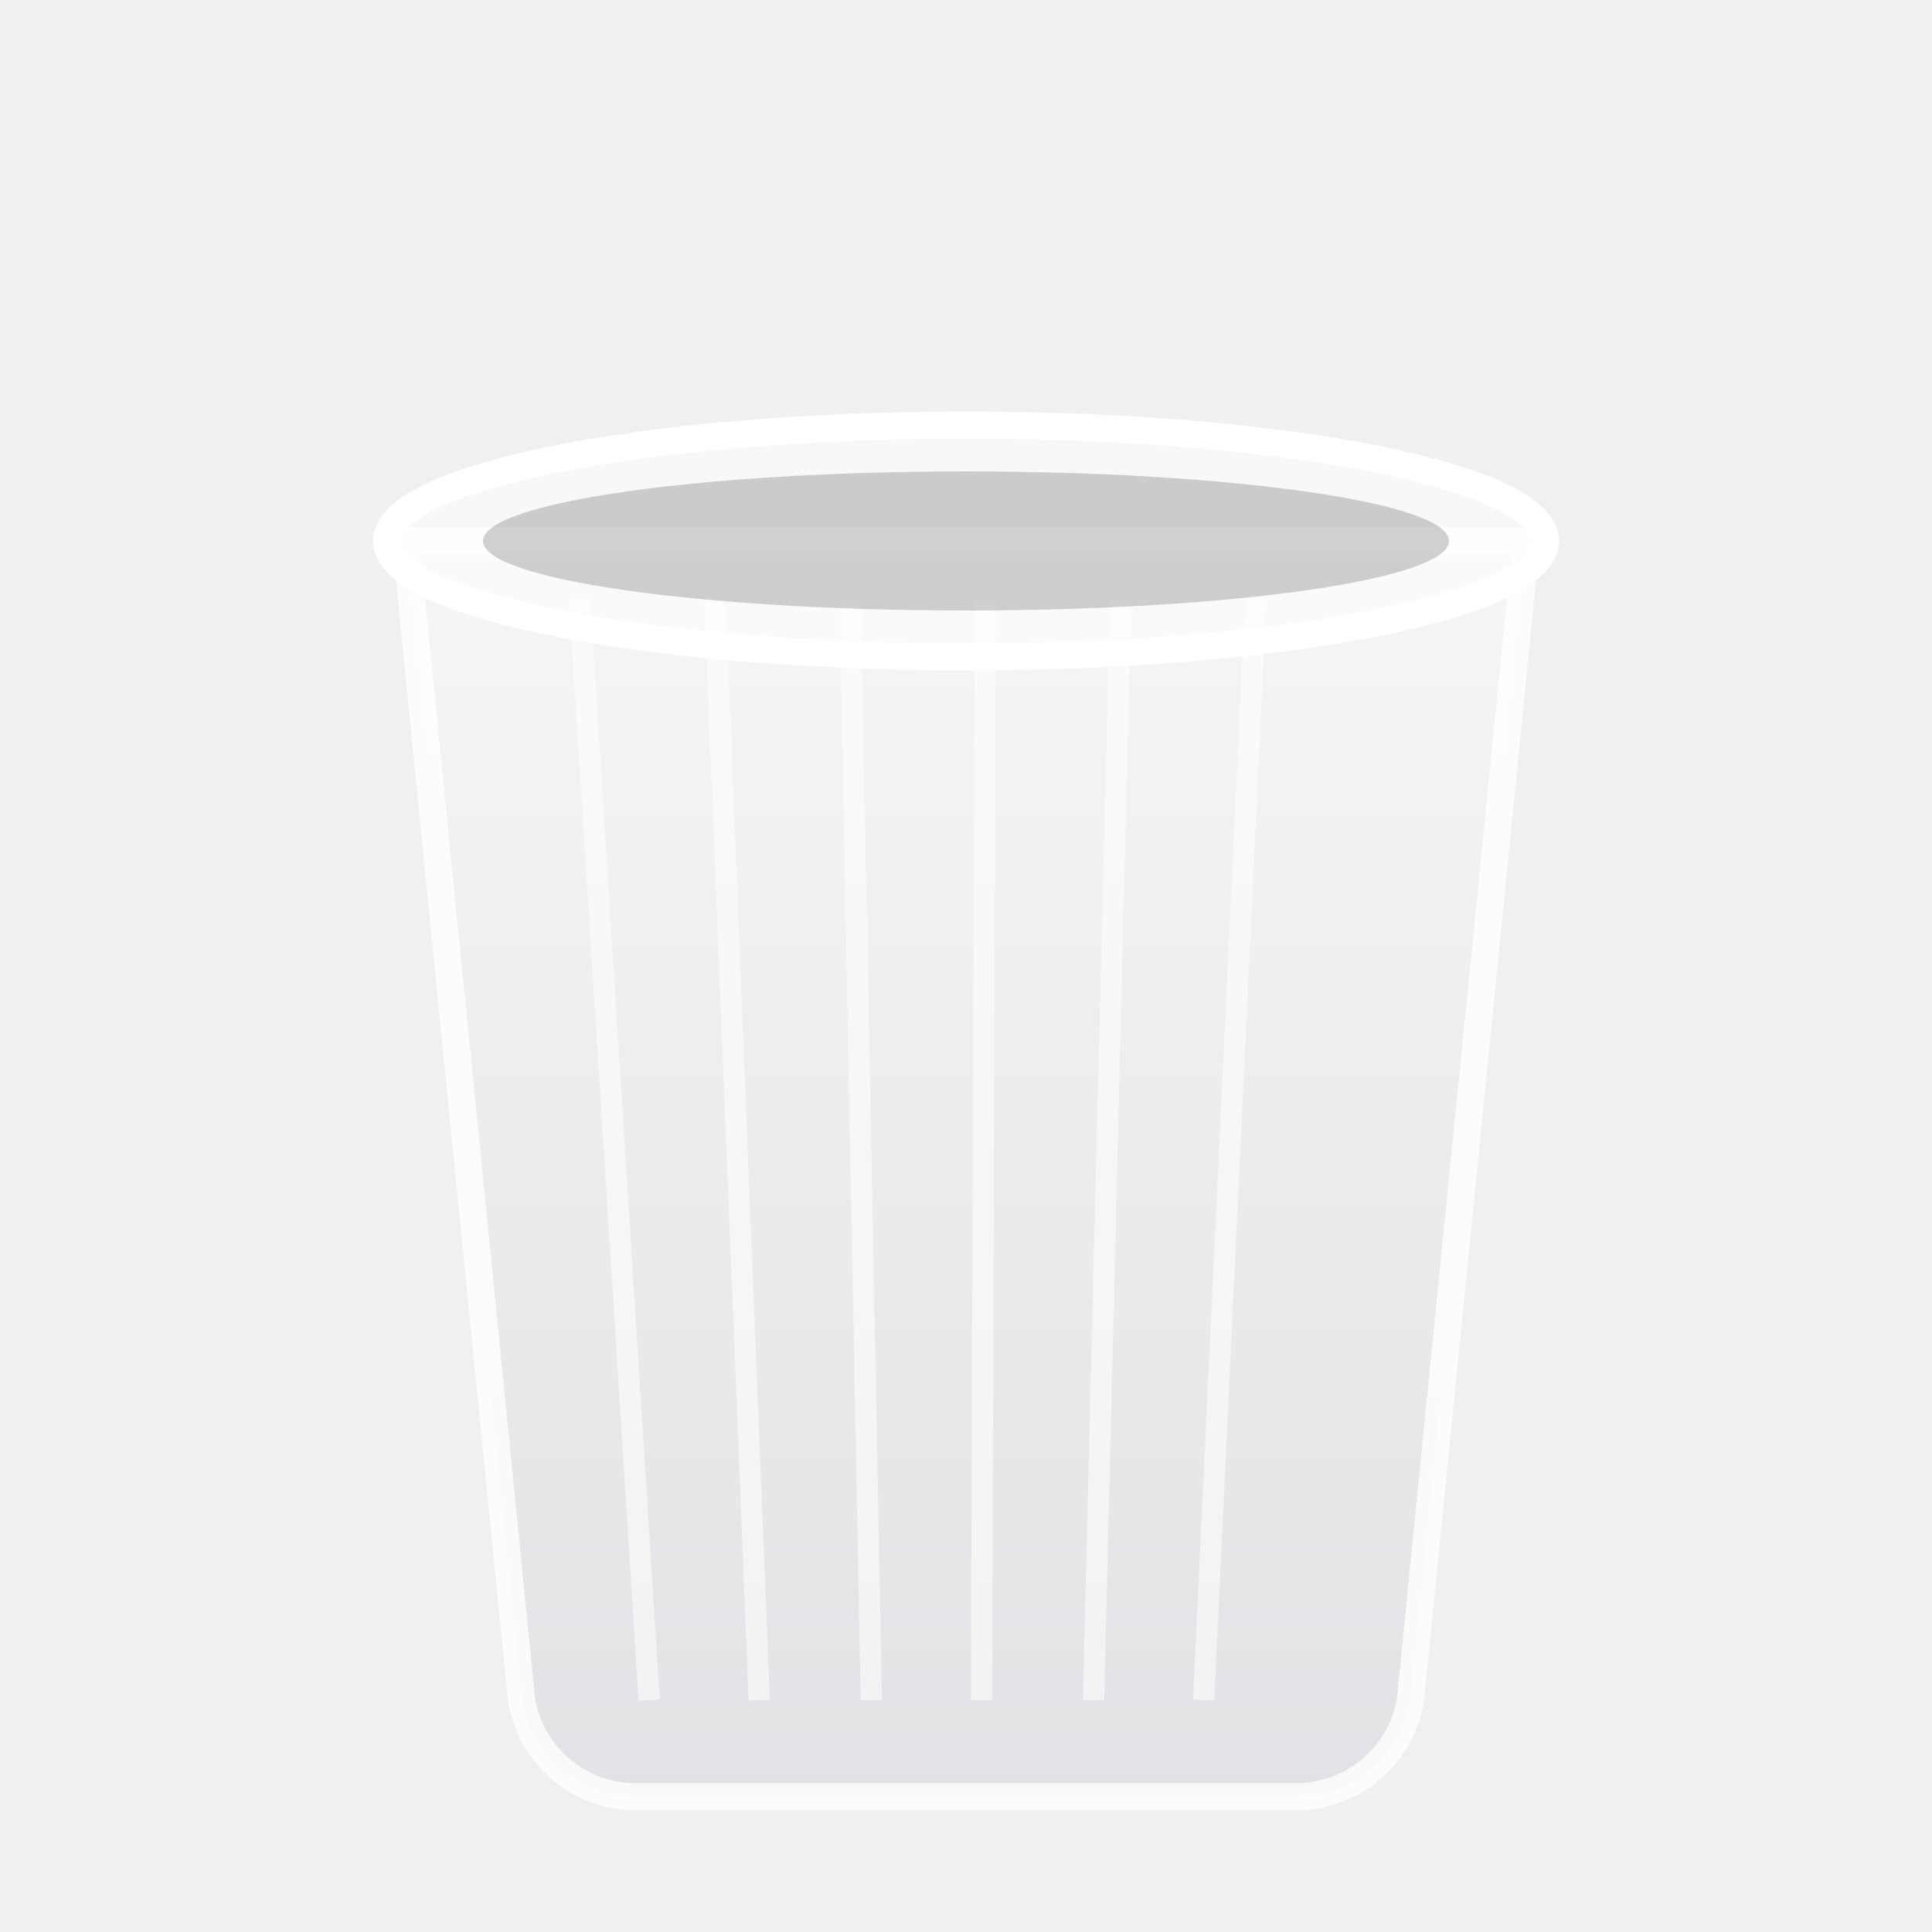
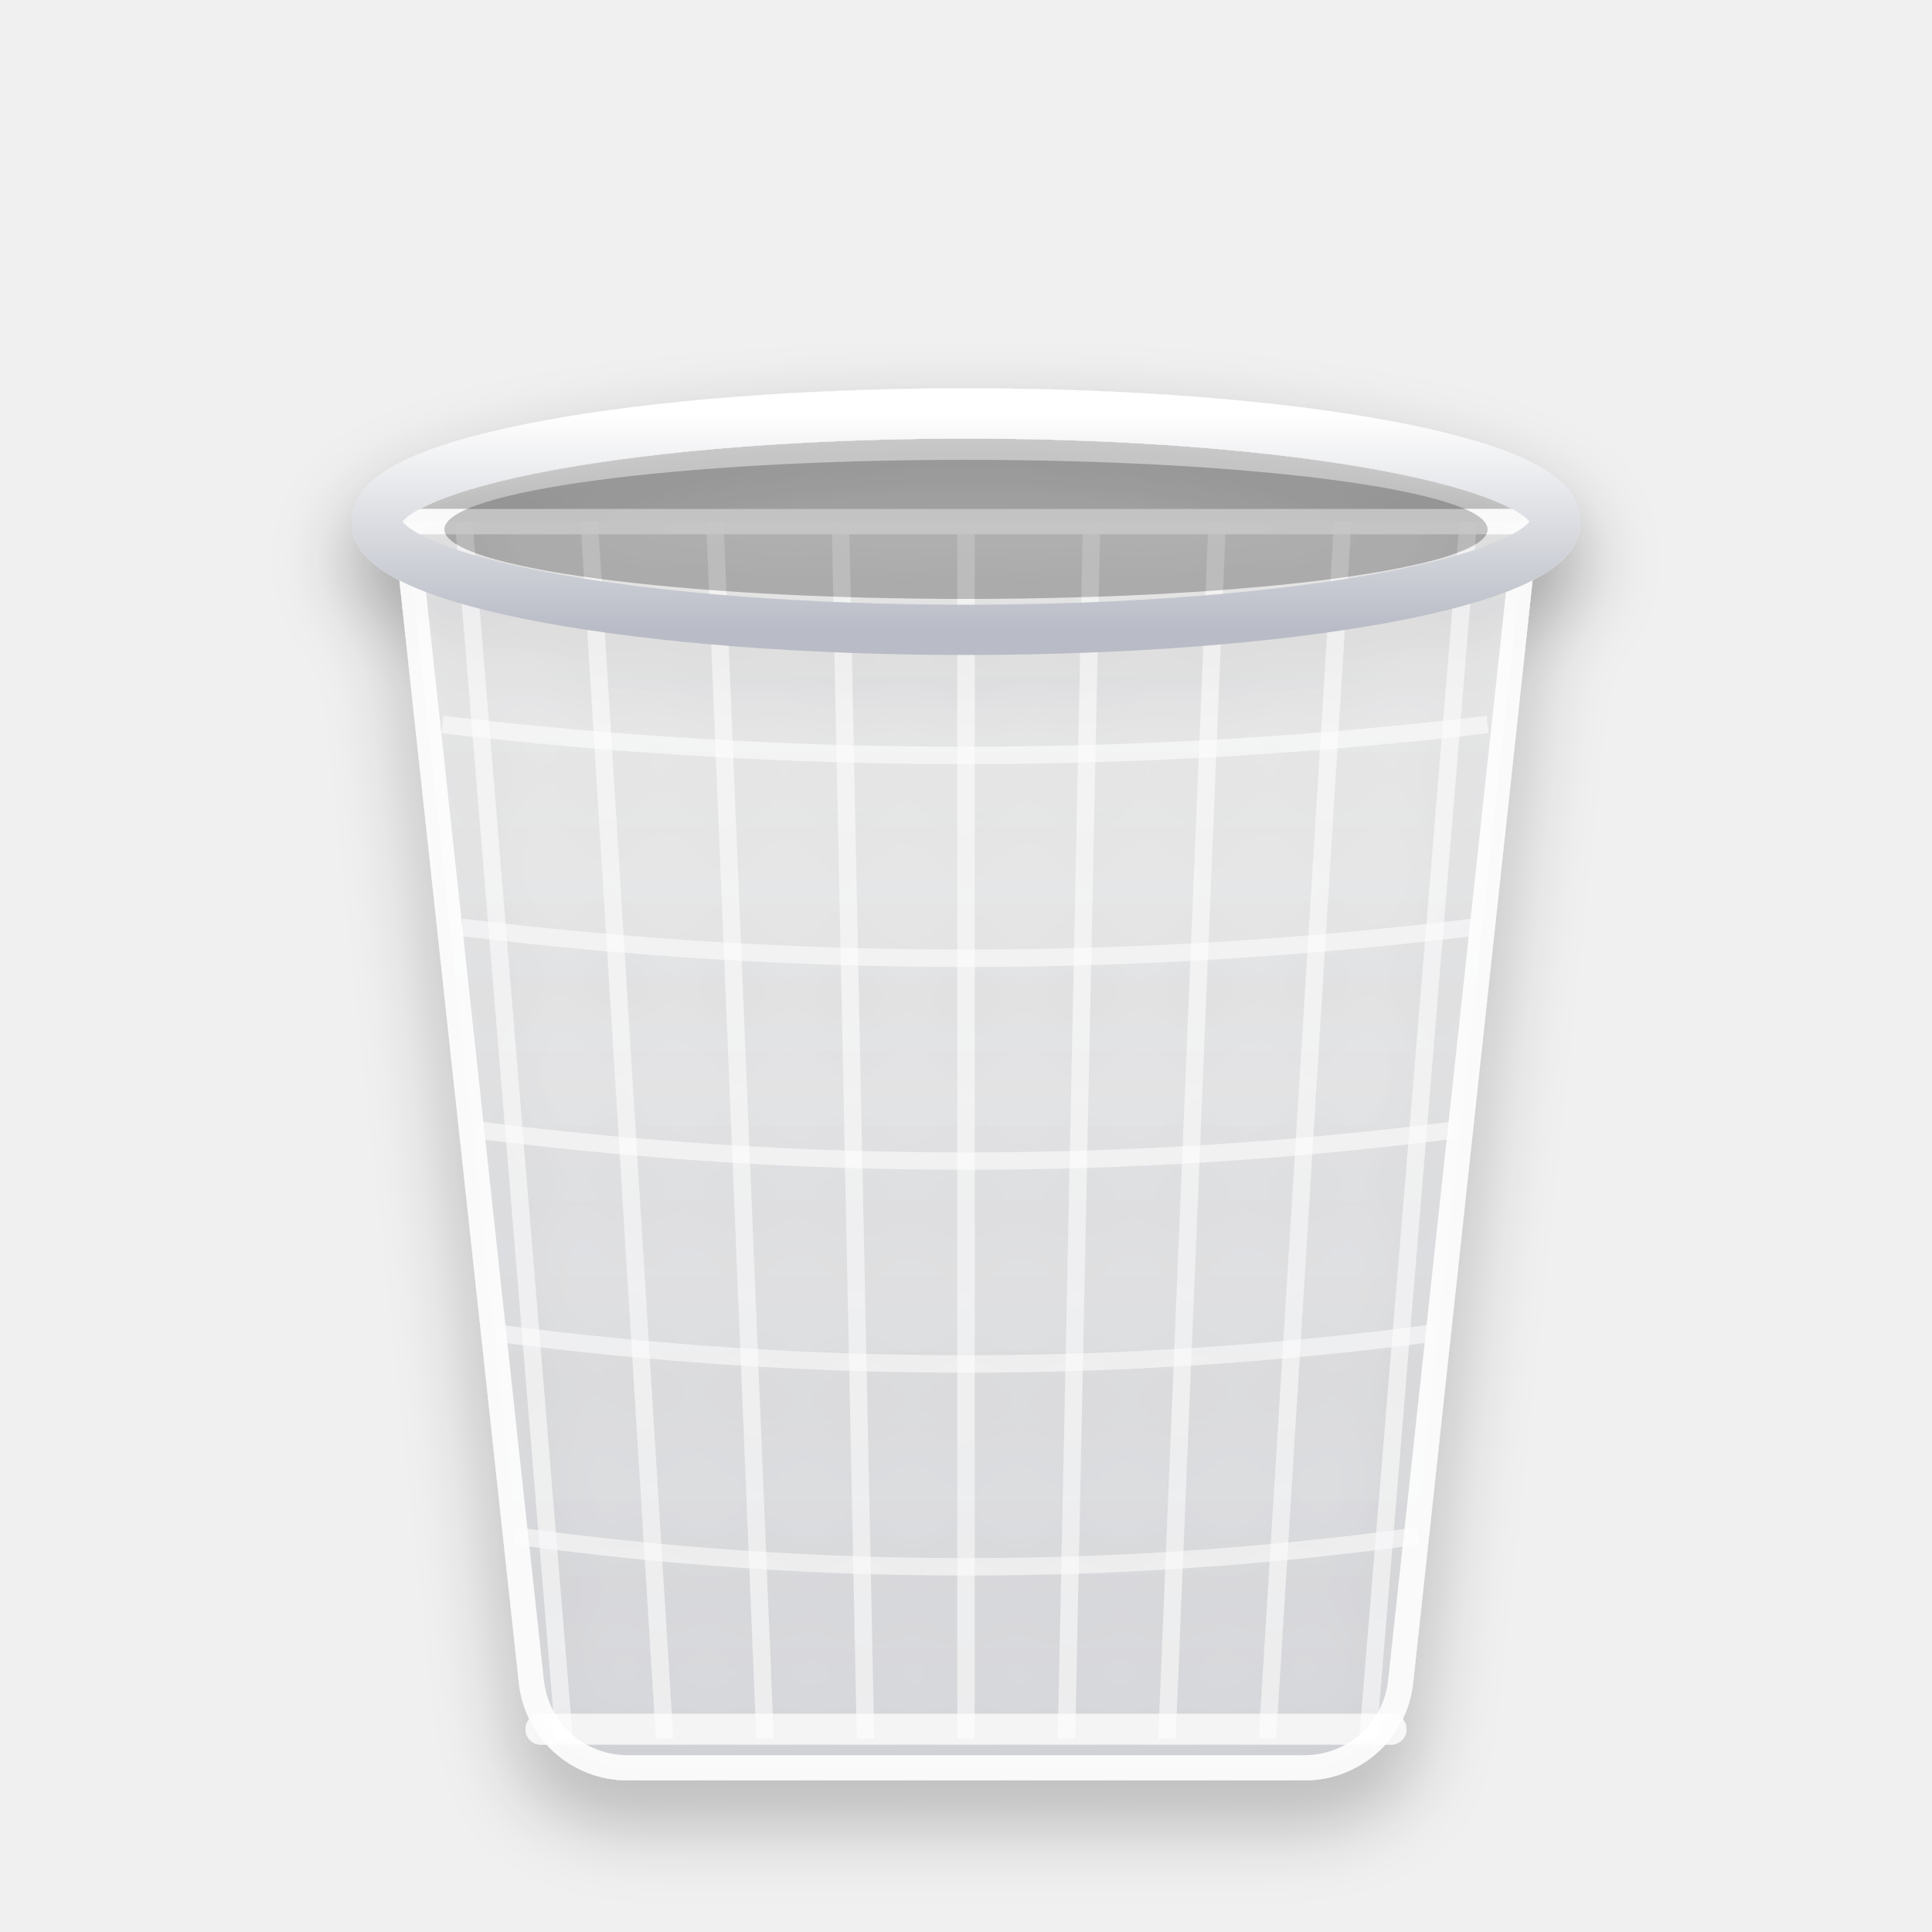
<svg xmlns="http://www.w3.org/2000/svg" viewBox="0 0 100 100">
  <defs>
    <linearGradient id="glass" x1="0" y1="0" x2="0" y2="1">
      <stop offset="0" stop-color="#ffffff" />
-       <stop offset="1" stop-color="#c9cbd3" />
+       <stop offset="1" stop-color="#c5c8d2" />
    </linearGradient>
+     <linearGradient id="rimg" x1="0" y1="0" x2="0" y2="1">
+       <stop offset="0" stop-color="#ffffff" />
+       <stop offset="1" stop-color="#b9bcc6" />
+     </linearGradient>
+     <filter id="sh" x="-30%" y="-30%" width="160%" height="170%">
+       <feDropShadow dx="0" dy="2" stdDeviation="2" flood-color="#000" flood-opacity=".35" />
+     </filter>
  </defs>
-   <path d="M21 28h58l-6 60a6 6 0 0 1-6 5H33a6 6 0 0 1-6-5z" fill="url(#glass)" fill-opacity=".38" stroke="#fff" stroke-opacity=".8" stroke-width="1.4" />
-   <line x1="30" y1="31" x2="33.6" y2="88" stroke="#fff" stroke-opacity=".55" stroke-width="1.1" />
-   <line x1="37" y1="31" x2="39.3" y2="88" stroke="#fff" stroke-opacity=".55" stroke-width="1.1" />
-   <line x1="44" y1="31" x2="45.1" y2="88" stroke="#fff" stroke-opacity=".55" stroke-width="1.1" />
-   <line x1="51" y1="31" x2="50.8" y2="88" stroke="#fff" stroke-opacity=".55" stroke-width="1.1" />
-   <line x1="58" y1="31" x2="56.6" y2="88" stroke="#fff" stroke-opacity=".55" stroke-width="1.1" />
-   <line x1="65" y1="31" x2="62.3" y2="88" stroke="#fff" stroke-opacity=".55" stroke-width="1.1" />
-   <ellipse cx="50" cy="28" rx="30" ry="6" fill="#fff" fill-opacity=".55" stroke="#fff" stroke-width="1.4" />
-   <ellipse cx="50" cy="28" rx="25" ry="3.6" fill="#000" fill-opacity=".18" />
+   <g filter="url(#sh)">
+     <path d="M21 27h58l-6.5 60a5 5 0 0 1-5 4.5H32.5a5 5 0 0 1-5-4.5z" fill="url(#glass)" fill-opacity=".3" stroke="#fff" stroke-opacity=".85" stroke-width="1.3" />
+     <g stroke="#fff" stroke-opacity=".5" stroke-width=".9">
+       <line x1="24.0" y1="27" x2="29.2" y2="90" />
+       <line x1="30.5" y1="27" x2="34.4" y2="90" />
+       <line x1="37.0" y1="27" x2="39.6" y2="90" />
+       <line x1="43.5" y1="27" x2="44.8" y2="90" />
+       <line x1="50.0" y1="27" x2="50.0" y2="90" />
+       <line x1="56.5" y1="27" x2="55.2" y2="90" />
+       <line x1="63.0" y1="27" x2="60.4" y2="90" />
+       <line x1="69.5" y1="27" x2="65.6" y2="90" />
+       <line x1="76.0" y1="27" x2="70.8" y2="90" />
+       <path d="M22.9 37.5q27.1 3.2 54.1 0" fill="none" />
+       <path d="M23.9 48.0q26.1 3.2 52.3 0" fill="none" />
+       <path d="M24.8 58.5q25.2 3.2 50.4 0" fill="none" />
+       <path d="M25.7 69.0q24.3 3.2 48.5 0" fill="none" />
+       <path d="M26.7 79.5q23.3 3.2 46.7 0" fill="none" />
+     </g>
+     <ellipse cx="50" cy="27" rx="30.5" ry="5.6" fill="none" stroke="url(#rimg)" stroke-width="2.6" />
+     <ellipse cx="50" cy="27.4" rx="27" ry="3.6" fill="#000" fill-opacity=".22" />
+     <path d="M28 89.5h44" stroke="#fff" stroke-opacity=".7" stroke-width="1.6" stroke-linecap="round" />
+   </g>
</svg>
